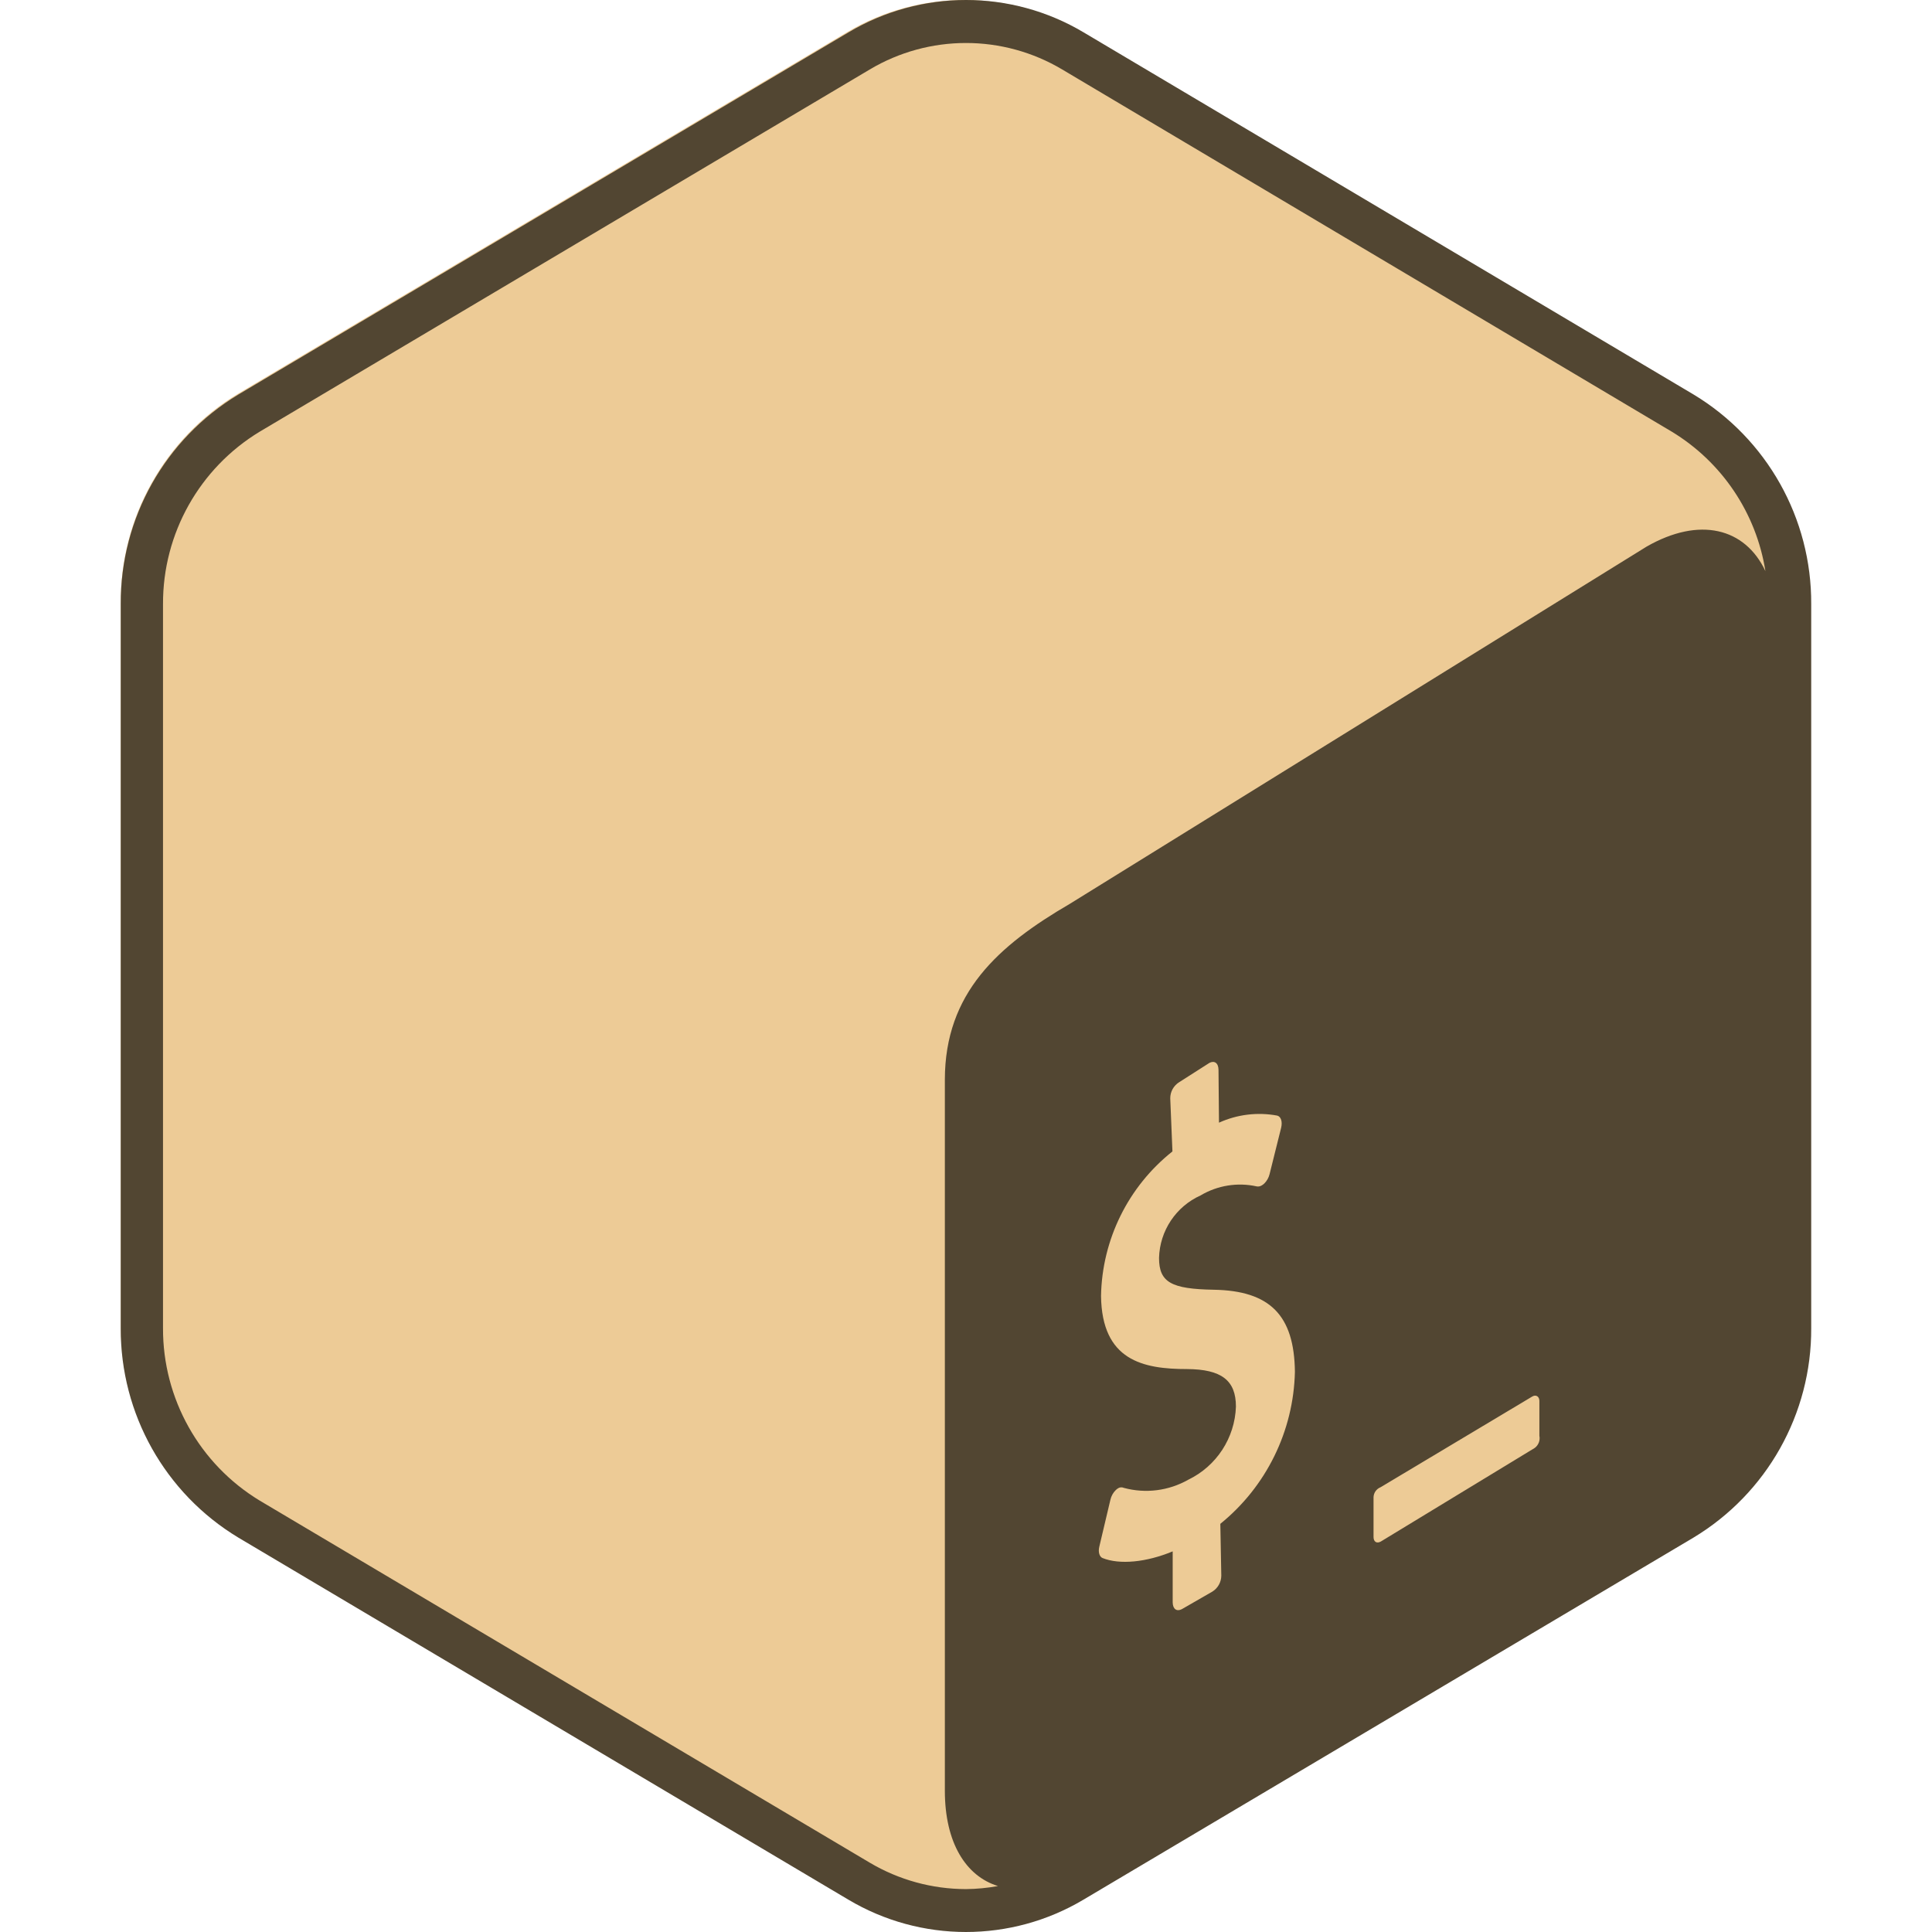
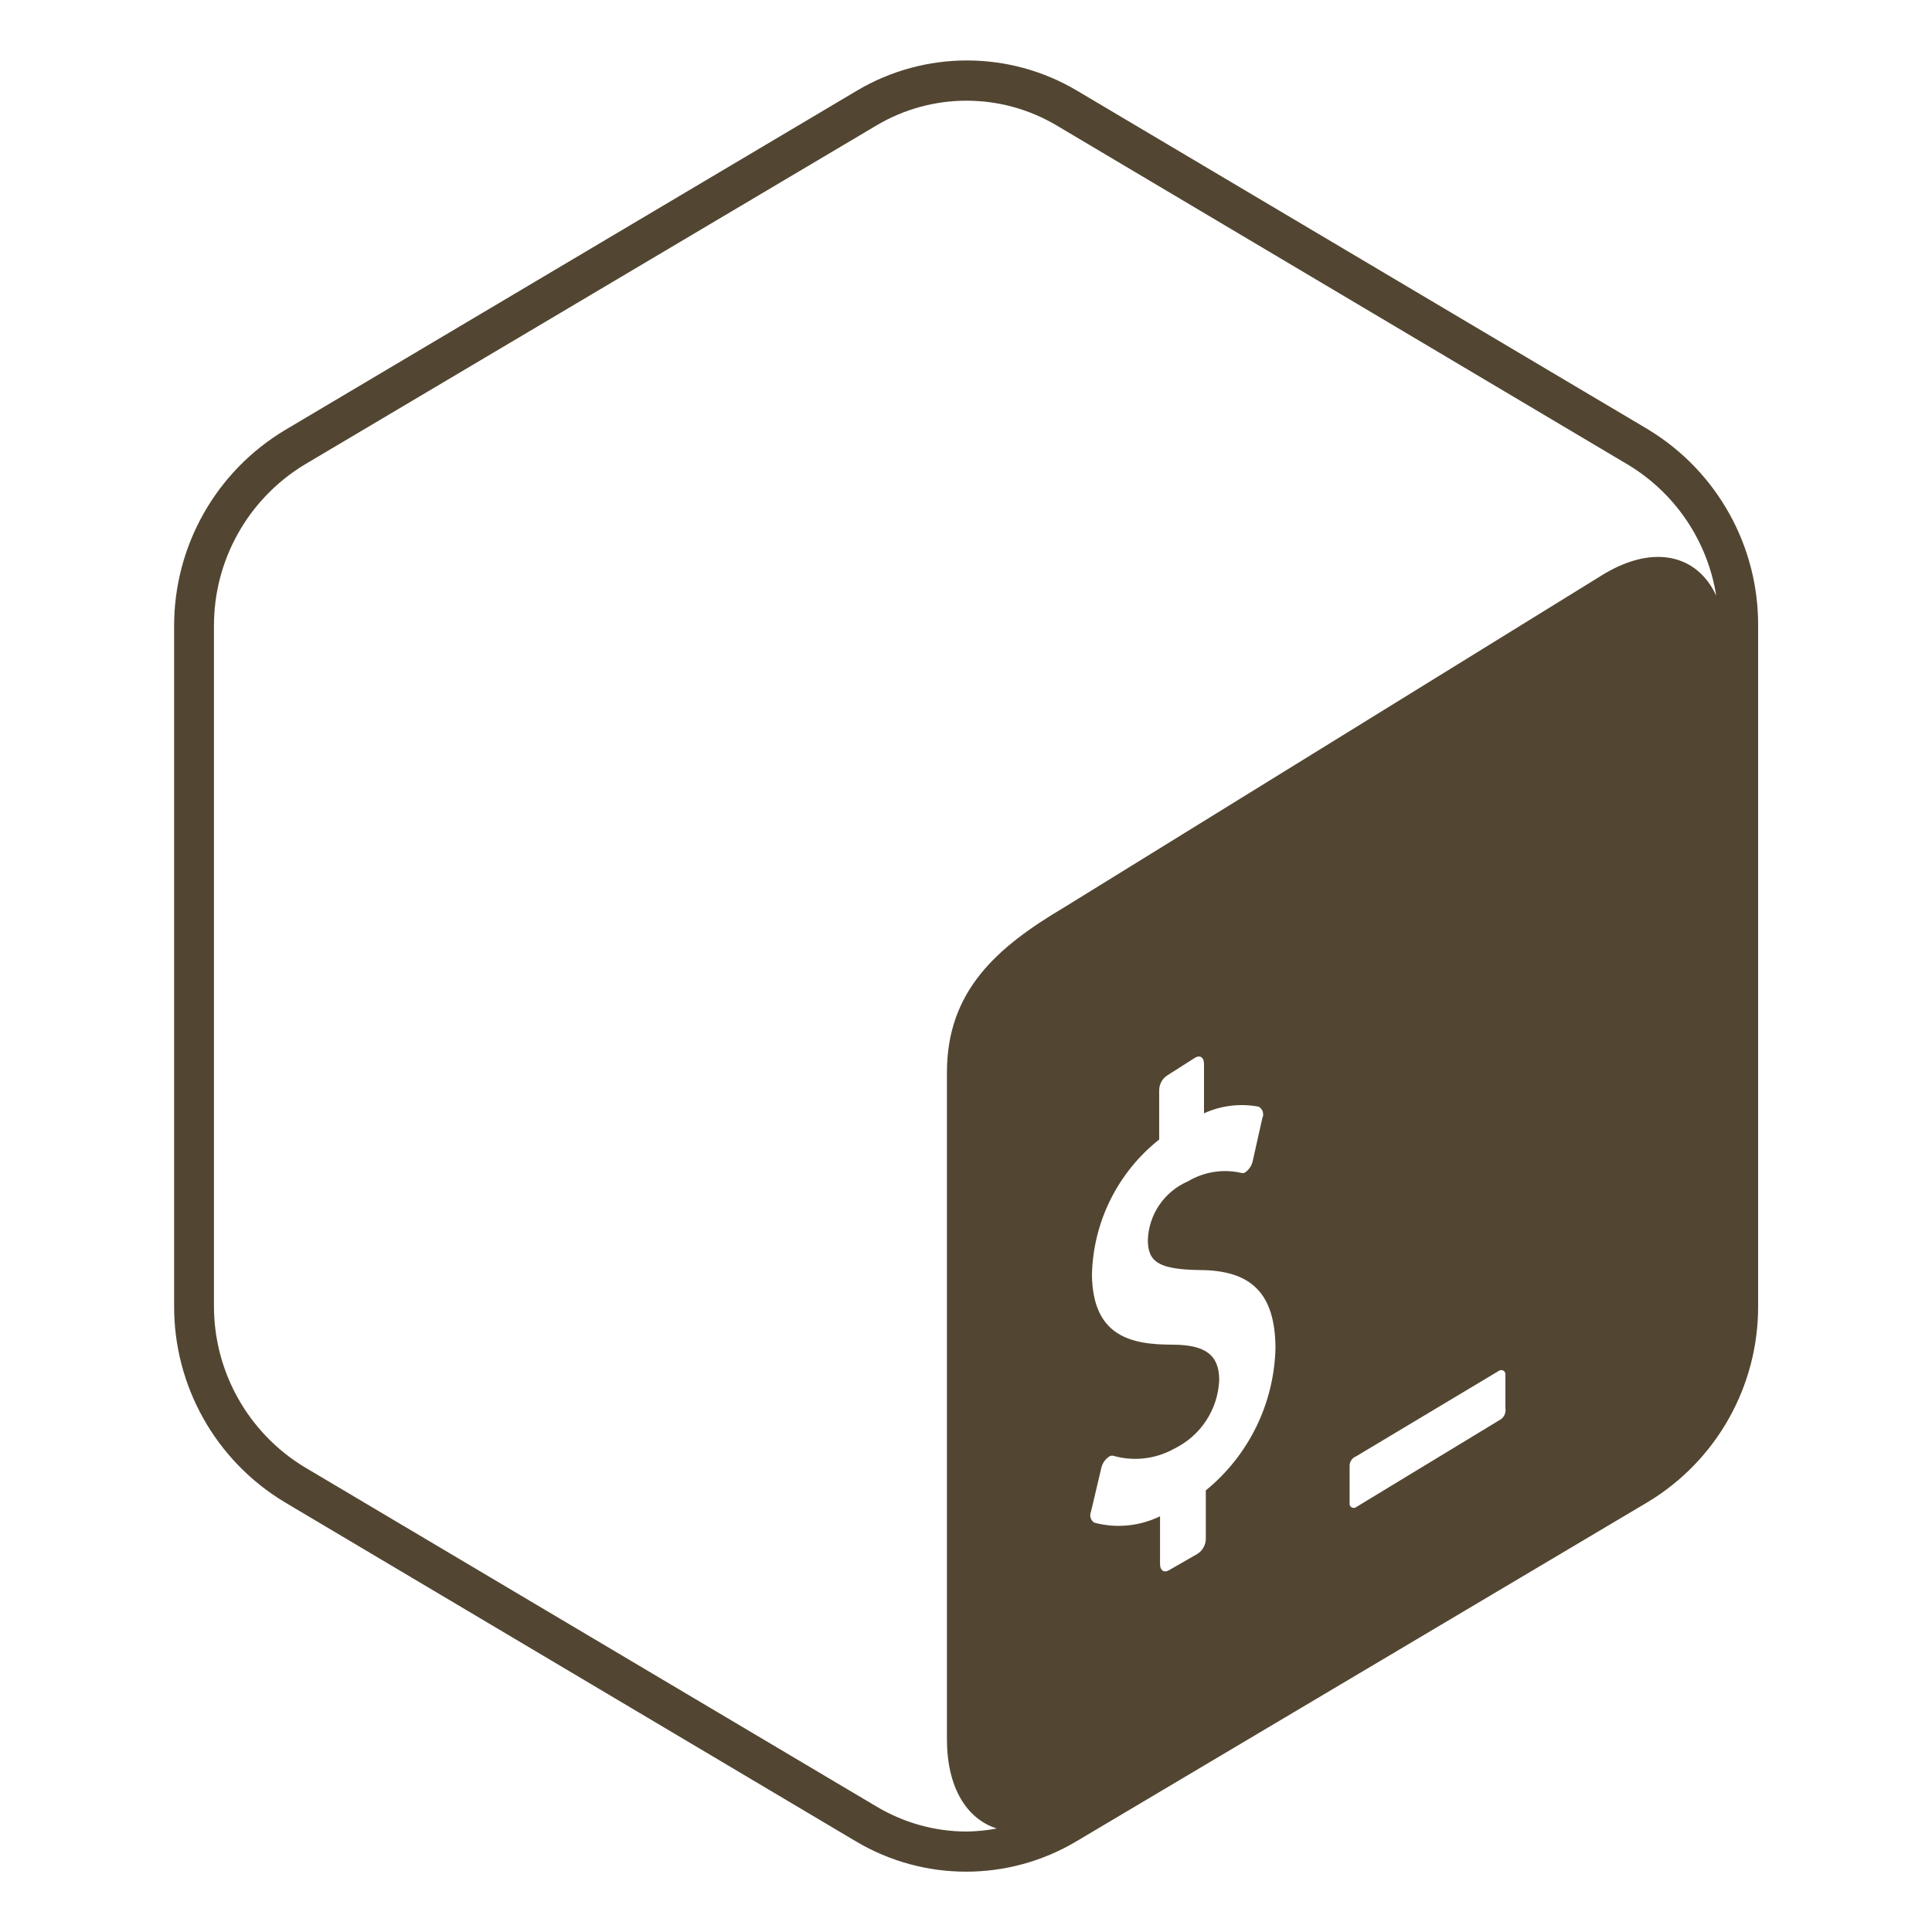
- <svg xmlns="http://www.w3.org/2000/svg" width="800px" height="800px" viewBox="-16 0 256 256" version="1.1" preserveAspectRatio="xMidYMid">
-   <g>
-     <path d="M207.953,52.162 L127.317,4.287 C117.733,-1.429 105.787,-1.429 96.203,4.287 L15.55,52.162 C5.849,58.014 -0.058,68.54 0,79.869 L0,175.603 C-0.052,186.927 5.854,197.445 15.55,203.294 L96.186,251.153 C105.771,256.865 117.716,256.865 127.301,251.153 L207.937,203.294 C217.645,197.446 223.558,186.92 223.503,175.587 L223.503,79.869 C223.562,68.54 217.655,58.014 207.953,52.162 Z" fill="#edcb96">
- 
- </path>
-     <path d="M208.412,52.277 L127.598,4.296 C117.992,-1.432 106.02,-1.432 96.414,4.296 L15.584,52.277 C5.862,58.142 -0.058,68.69 0,80.045 L0,175.99 C-0.052,187.339 5.867,197.88 15.584,203.742 L96.398,251.706 C106.004,257.431 117.975,257.431 127.581,251.706 L208.395,203.742 C218.124,197.881 224.051,187.332 223.995,175.973 L223.995,80.045 C224.054,68.69 218.134,58.142 208.412,52.277 Z M99.23,246.803 L18.416,198.839 C10.43,194 5.566,185.328 5.6,175.99 L5.6,80.045 C5.563,70.707 10.428,62.033 18.416,57.196 L99.23,9.216 C107.095,4.524 116.901,4.524 124.766,9.216 L205.515,57.196 C212.172,61.228 216.713,67.989 217.927,75.676 C215.24,69.964 209.204,68.394 202.165,72.44 L125.769,119.756 C116.238,125.307 109.215,131.57 109.198,143.059 L109.198,237.272 C109.198,244.149 111.966,248.599 116.238,249.91 C114.839,250.166 113.42,250.302 111.998,250.315 C107.504,250.311 103.094,249.098 99.23,246.803 Z" fill="#524632">
- 
- </path>
-     <path d="M187.007,185.06 L166.921,197.073 C166.383,197.289 166.022,197.801 166.001,198.381 L166.001,203.661 C166.001,204.307 166.436,204.565 166.969,204.258 L187.363,191.858 C187.862,191.483 188.101,190.854 187.976,190.243 L187.976,185.609 C187.96,185.011 187.492,184.753 187.007,185.06 Z" fill="#edcb96">
- 
- </path>
-     <path d="M144.263,140.832 C144.909,140.509 145.442,140.832 145.458,141.752 L145.522,148.76 C147.938,147.663 150.633,147.336 153.24,147.823 C153.741,147.953 153.951,148.631 153.757,149.438 L152.223,155.59 C152.107,156.054 151.867,156.478 151.529,156.817 C151.41,156.934 151.274,157.032 151.125,157.108 C150.943,157.206 150.732,157.241 150.528,157.205 C147.985,156.641 145.323,157.069 143.084,158.399 C139.811,159.874 137.671,163.093 137.578,166.683 C137.578,169.912 139.193,170.8 144.828,170.897 C152.272,171.026 155.501,174.272 155.582,181.78 C155.405,189.617 151.791,196.98 145.7,201.915 L145.829,208.793 C145.818,209.647 145.374,210.438 144.65,210.892 L140.582,213.233 C139.936,213.556 139.403,213.233 139.387,212.329 L139.387,205.564 C135.899,207.017 132.363,207.356 130.102,206.452 C129.683,206.29 129.489,205.661 129.666,204.934 L131.136,198.718 C131.247,198.226 131.5,197.777 131.862,197.426 C131.977,197.316 132.108,197.223 132.25,197.151 C132.46,197.057 132.701,197.057 132.912,197.151 C135.79,197.932 138.86,197.543 141.453,196.07 C145.195,194.265 147.627,190.533 147.767,186.382 C147.767,182.894 145.845,181.441 141.308,181.408 C135.447,181.408 130.005,180.278 129.892,171.72 C130.027,164.244 133.498,157.22 139.354,152.57 L139.064,145.531 C139.061,144.664 139.507,143.858 140.242,143.399 L144.263,140.832 Z" fill="#edcb96">
- 
- </path>
-   </g>
+ <svg xmlns="http://www.w3.org/2000/svg" width="800px" height="800px" viewBox="0 0 16 16" fill="#524632">
+   <path d="M13.655 3.56L8.918.75a1.785 1.785 0 0 0-1.82 0L2.363 3.56a1.889 1.889 0 0 0-.921 1.628v5.624a1.889 1.889 0 0 0 .913 1.627l4.736 2.812a1.785 1.785 0 0 0 1.82 0l4.736-2.812a1.888 1.888 0 0 0 .913-1.627V5.188a1.889 1.889 0 0 0-.904-1.627zm-3.669 8.781v.404a.149.149 0 0 1-.07.124l-.239.137c-.038.02-.07 0-.07-.053v-.396a.78.78 0 0 1-.545.053.073.073 0 0 1-.027-.09l.086-.365a.153.153 0 0 1 .071-.096.048.048 0 0 1 .038 0 .662.662 0 0 0 .497-.063.662.662 0 0 0 .37-.567c0-.206-.112-.292-.384-.293-.344 0-.661-.066-.67-.574A1.47 1.47 0 0 1 9.6 9.437V9.03a.147.147 0 0 1 .07-.126l.231-.147c.038-.02.07 0 .07.054v.409a.754.754 0 0 1 .453-.055.073.073 0 0 1 .03.095l-.081.362a.156.156 0 0 1-.065.09.055.055 0 0 1-.035 0 .6.6 0 0 0-.436.072.549.549 0 0 0-.331.486c0 .185.098.242.425.248.438 0 .627.199.632.639a1.568 1.568 0 0 1-.576 1.185zm2.481-.68a.094.094 0 0 1-.036.092l-1.198.727a.034.034 0 0 1-.04.003.035.035 0 0 1-.016-.037v-.31a.086.086 0 0 1 .055-.076l1.179-.706a.035.035 0 0 1 .056.035v.273zm.827-6.914L8.812 7.515c-.559.331-.97.693-.97 1.367v5.52c0 .404.165.662.413.741a1.465 1.465 0 0 1-.248.025c-.264 0-.522-.072-.748-.207L2.522 12.15a1.558 1.558 0 0 1-.75-1.338V5.188a1.558 1.558 0 0 1 .75-1.34l4.738-2.81a1.46 1.46 0 0 1 1.489 0l4.736 2.812a1.548 1.548 0 0 1 .728 1.083c-.154-.334-.508-.427-.92-.185h.002z" />
</svg>
